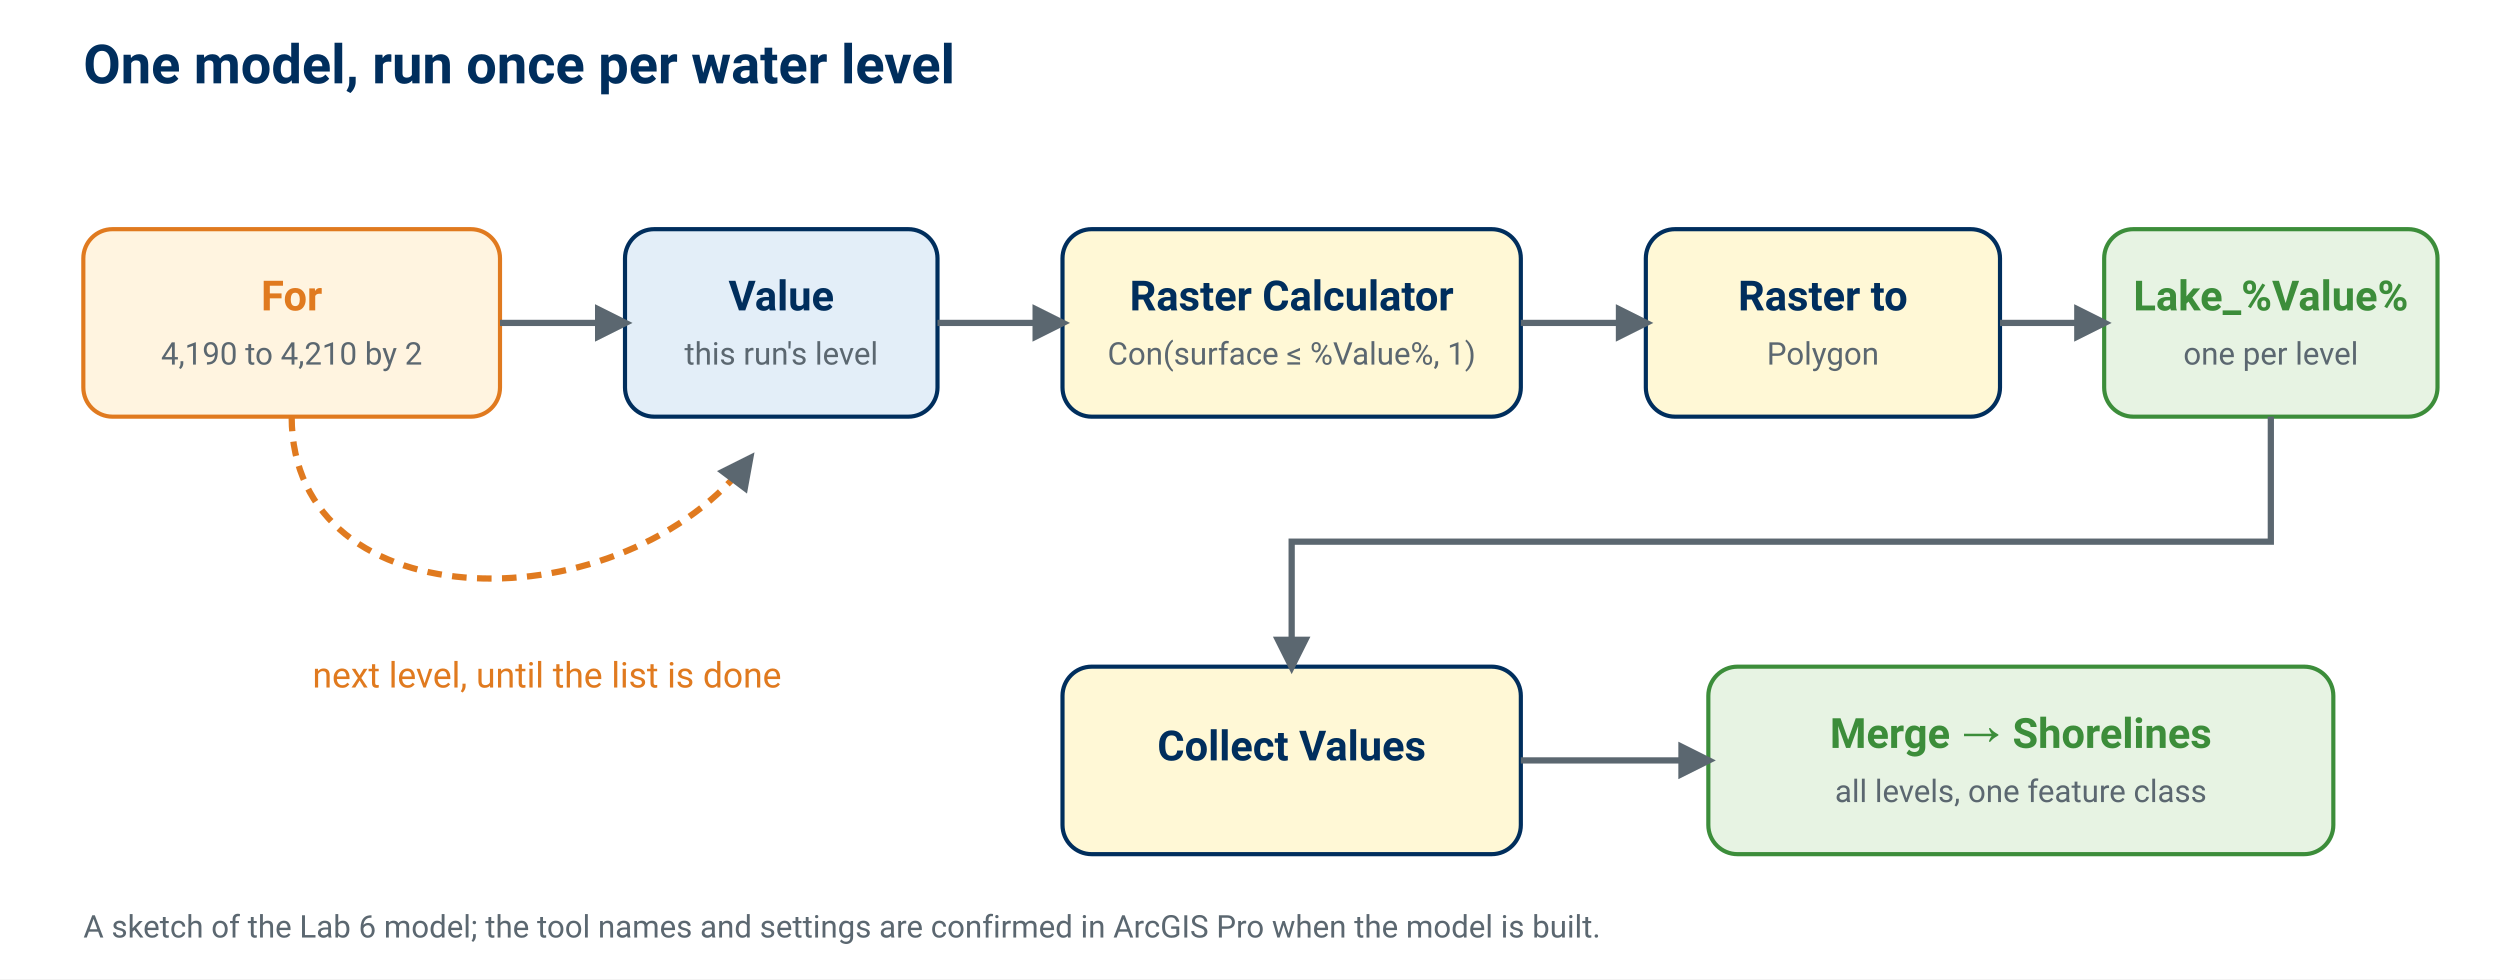
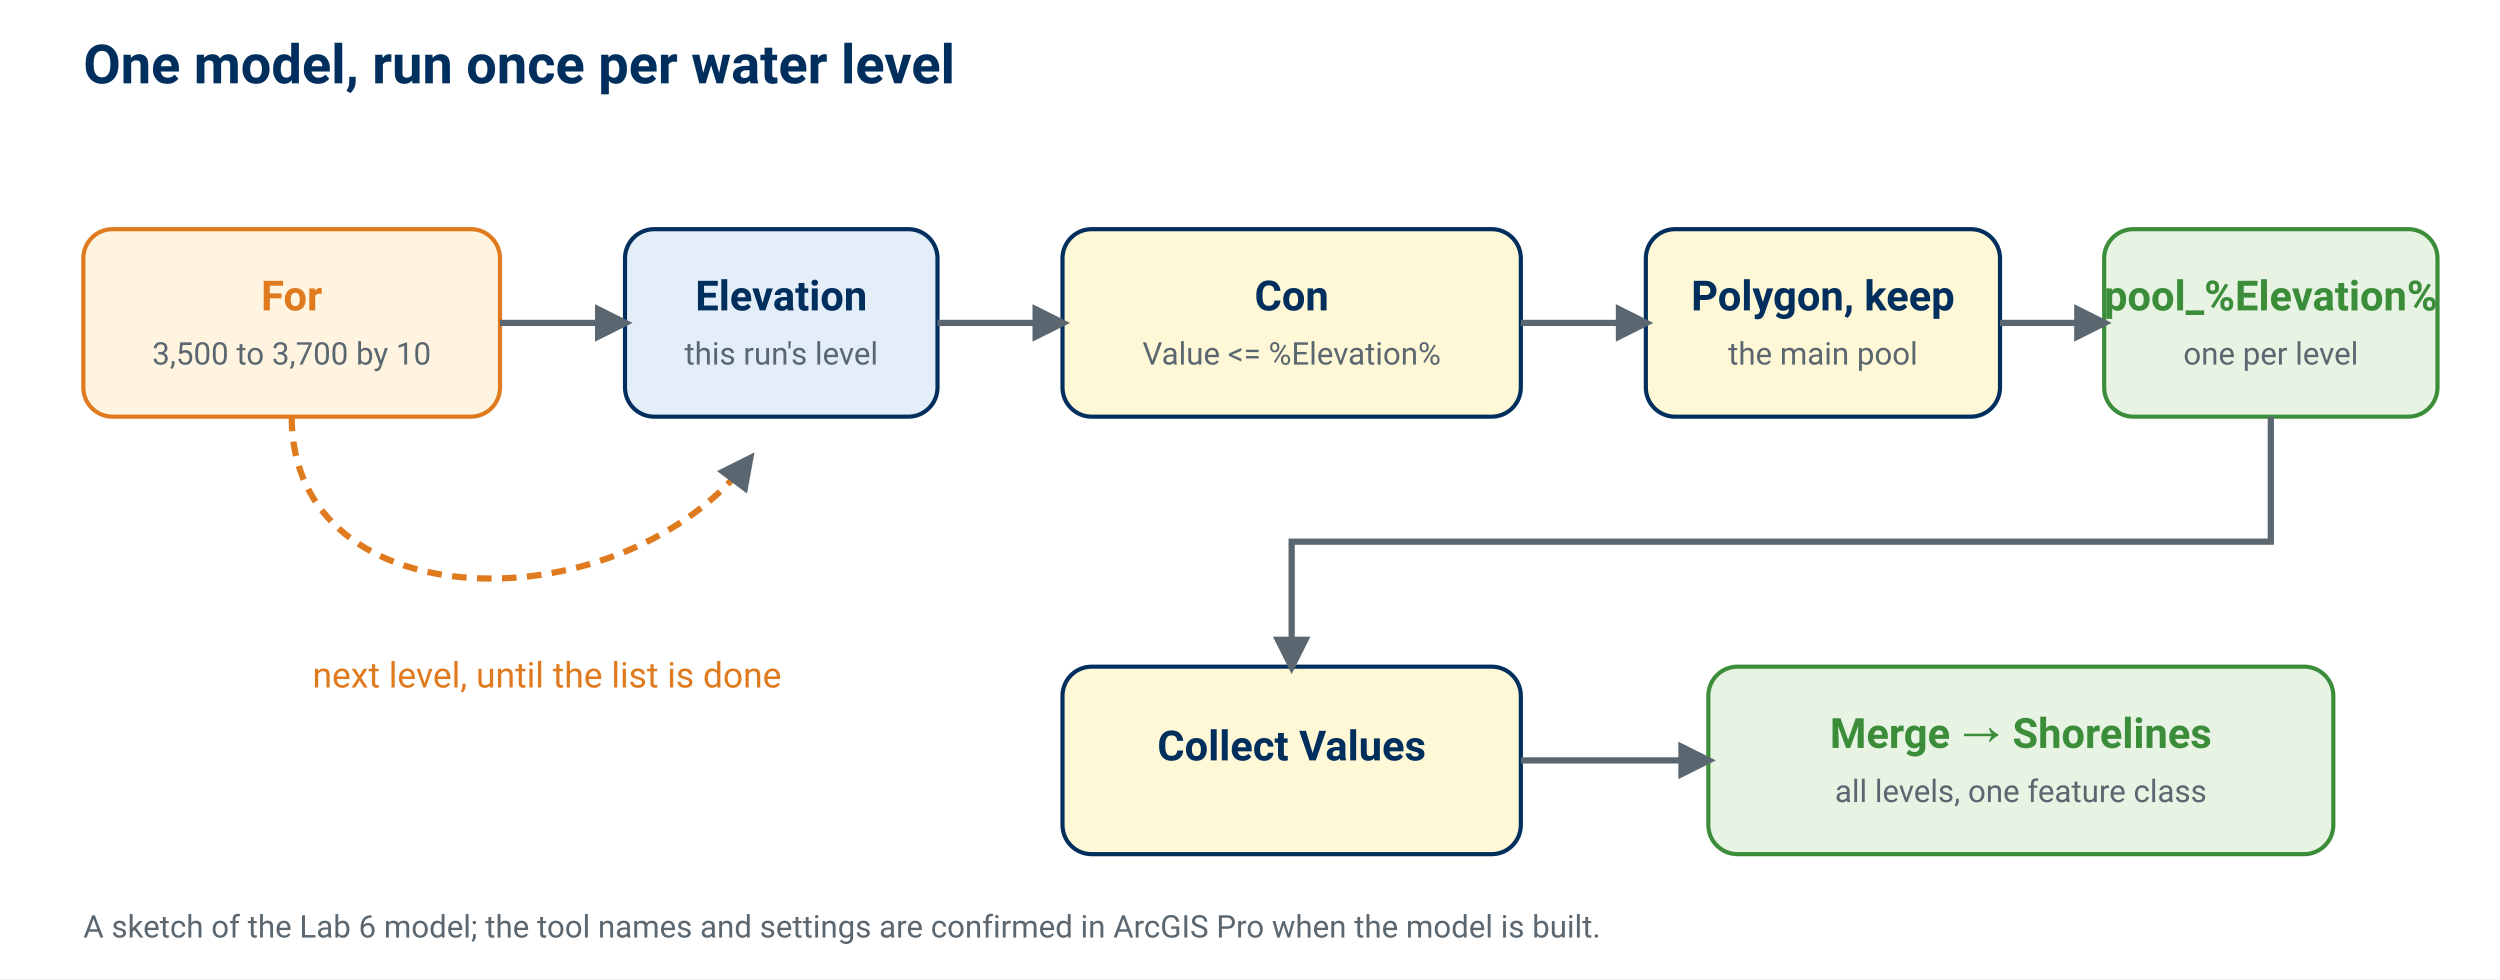
<svg xmlns="http://www.w3.org/2000/svg" viewBox="0 0 1200 470" width="1200" height="470" role="img" aria-label="A ModelBuilder loop over water levels">
  <rect width="1200" height="470" fill="white" />
  <defs>
    <marker id="a" viewBox="0 0 10 10" refX="8" refY="5" markerWidth="6" markerHeight="6" orient="auto">
      <path d="M0,0 L10,5 L0,10 z" fill="#5b6770" />
    </marker>
  </defs>
  <text x="40" y="40" font-family="Segoe UI, Roboto, Helvetica, Arial, sans-serif" font-size="26" font-weight="bold" fill="#002e5d" text-anchor="start">One model, run once per water level</text>
  <rect x="40" y="110" width="200" height="90" rx="14" fill="#fff4e0" stroke="#e07a1f" stroke-width="2" />
  <text x="140.0" y="149.0" font-family="Segoe UI, Roboto, Helvetica, Arial, sans-serif" font-size="20" font-weight="bold" fill="#e07a1f" text-anchor="middle">For</text>
-   <text x="140.0" y="175.0" font-family="Segoe UI, Roboto, Helvetica, Arial, sans-serif" font-size="15" font-weight="normal" fill="#5b6770" text-anchor="middle">4,190 to 4,210 by 2</text>
+   <text x="140.0" y="175.0" font-family="Segoe UI, Roboto, Helvetica, Arial, sans-serif" font-size="15" font-weight="normal" fill="#5b6770" text-anchor="middle">3,500 to 3,700 by 10</text>
  <rect x="300" y="110" width="150" height="90" rx="14" fill="#e3eef8" stroke="#002e5d" stroke-width="2" />
-   <text x="375.0" y="149.0" font-family="Segoe UI, Roboto, Helvetica, Arial, sans-serif" font-size="20" font-weight="bold" fill="#002e5d" text-anchor="middle">Value</text>
+   <text x="375.0" y="149.0" font-family="Segoe UI, Roboto, Helvetica, Arial, sans-serif" font-size="20" font-weight="bold" fill="#002e5d" text-anchor="middle">Elevation</text>
  <text x="375.0" y="175.0" font-family="Segoe UI, Roboto, Helvetica, Arial, sans-serif" font-size="15" font-weight="normal" fill="#5b6770" text-anchor="middle">this run's level</text>
  <rect x="510" y="110" width="220" height="90" rx="14" fill="#fff8d6" stroke="#002e5d" stroke-width="2" />
-   <text x="620.0" y="149.0" font-family="Segoe UI, Roboto, Helvetica, Arial, sans-serif" font-size="20" font-weight="bold" fill="#002e5d" text-anchor="middle">Raster Calculator</text>
-   <text x="620.0" y="175.0" font-family="Segoe UI, Roboto, Helvetica, Arial, sans-serif" font-size="15" font-weight="normal" fill="#5b6770" text-anchor="middle">Con(surface ≤ %Value%, 1)</text>
+   <text x="620.0" y="149.0" font-family="Segoe UI, Roboto, Helvetica, Arial, sans-serif" font-size="20" font-weight="bold" fill="#002e5d" text-anchor="middle">Con</text>
+   <text x="620.0" y="175.0" font-family="Segoe UI, Roboto, Helvetica, Arial, sans-serif" font-size="15" font-weight="normal" fill="#5b6770" text-anchor="middle">Value &lt;= %Elevation%</text>
  <rect x="790" y="110" width="170" height="90" rx="14" fill="#fff8d6" stroke="#002e5d" stroke-width="2" />
-   <text x="875.0" y="149.0" font-family="Segoe UI, Roboto, Helvetica, Arial, sans-serif" font-size="20" font-weight="bold" fill="#002e5d" text-anchor="middle">Raster to</text>
-   <text x="875.0" y="175.0" font-family="Segoe UI, Roboto, Helvetica, Arial, sans-serif" font-size="15" font-weight="normal" fill="#5b6770" text-anchor="middle">Polygon</text>
+   <text x="875.0" y="149.0" font-family="Segoe UI, Roboto, Helvetica, Arial, sans-serif" font-size="20" font-weight="bold" fill="#002e5d" text-anchor="middle">Polygon, keep</text>
+   <text x="875.0" y="175.0" font-family="Segoe UI, Roboto, Helvetica, Arial, sans-serif" font-size="15" font-weight="normal" fill="#5b6770" text-anchor="middle">the main pool</text>
  <rect x="1010" y="110" width="160" height="90" rx="14" fill="#e7f3e3" stroke="#3c8d3a" stroke-width="2" />
-   <text x="1090.0" y="149.0" font-family="Segoe UI, Roboto, Helvetica, Arial, sans-serif" font-size="20" font-weight="bold" fill="#3c8d3a" text-anchor="middle">Lake_%Value%</text>
+   <text x="1090.0" y="149.0" font-family="Segoe UI, Roboto, Helvetica, Arial, sans-serif" font-size="20" font-weight="bold" fill="#3c8d3a" text-anchor="middle">pool_%Elevation%</text>
  <text x="1090.0" y="175.0" font-family="Segoe UI, Roboto, Helvetica, Arial, sans-serif" font-size="15" font-weight="normal" fill="#5b6770" text-anchor="middle">one per level</text>
  <rect x="510" y="320" width="220" height="90" rx="14" fill="#fff8d6" stroke="#002e5d" stroke-width="2" />
  <text x="620.0" y="365.0" font-family="Segoe UI, Roboto, Helvetica, Arial, sans-serif" font-size="20" font-weight="bold" fill="#002e5d" text-anchor="middle">Collect Values</text>
  <rect x="820" y="320" width="300" height="90" rx="14" fill="#e7f3e3" stroke="#3c8d3a" stroke-width="2" />
  <text x="970.0" y="359.0" font-family="Segoe UI, Roboto, Helvetica, Arial, sans-serif" font-size="20" font-weight="bold" fill="#3c8d3a" text-anchor="middle">Merge → Shorelines</text>
  <text x="970.0" y="385.0" font-family="Segoe UI, Roboto, Helvetica, Arial, sans-serif" font-size="15" font-weight="normal" fill="#5b6770" text-anchor="middle">all levels, one feature class</text>
  <line x1="240" y1="155" x2="300" y2="155" stroke="#5b6770" stroke-width="3" marker-end="url(#a)" />
  <line x1="450" y1="155" x2="510" y2="155" stroke="#5b6770" stroke-width="3" marker-end="url(#a)" />
  <line x1="730" y1="155" x2="790" y2="155" stroke="#5b6770" stroke-width="3" marker-end="url(#a)" />
  <line x1="960" y1="155" x2="1010" y2="155" stroke="#5b6770" stroke-width="3" marker-end="url(#a)" />
  <path d="M1090,200 L1090,260 L620,260 L620,320" fill="none" stroke="#5b6770" stroke-width="3" marker-end="url(#a)" />
  <line x1="730" y1="365" x2="820" y2="365" stroke="#5b6770" stroke-width="3" marker-end="url(#a)" />
  <path d="M140,200 C140,300 300,300 360,220" fill="none" stroke="#e07a1f" stroke-width="3" stroke-dasharray="7 5" marker-end="url(#a)" />
  <text x="150" y="330" font-family="Segoe UI, Roboto, Helvetica, Arial, sans-serif" font-size="17" font-weight="normal" fill="#e07a1f" text-anchor="start">next level, until the list is done</text>
  <text x="40" y="450" font-family="Segoe UI, Roboto, Helvetica, Arial, sans-serif" font-size="15" font-weight="normal" fill="#5b6770" text-anchor="start">A sketch of the Lab 6 model; the tool names and settings are confirmed in ArcGIS Pro when the model is built.</text>
</svg>
